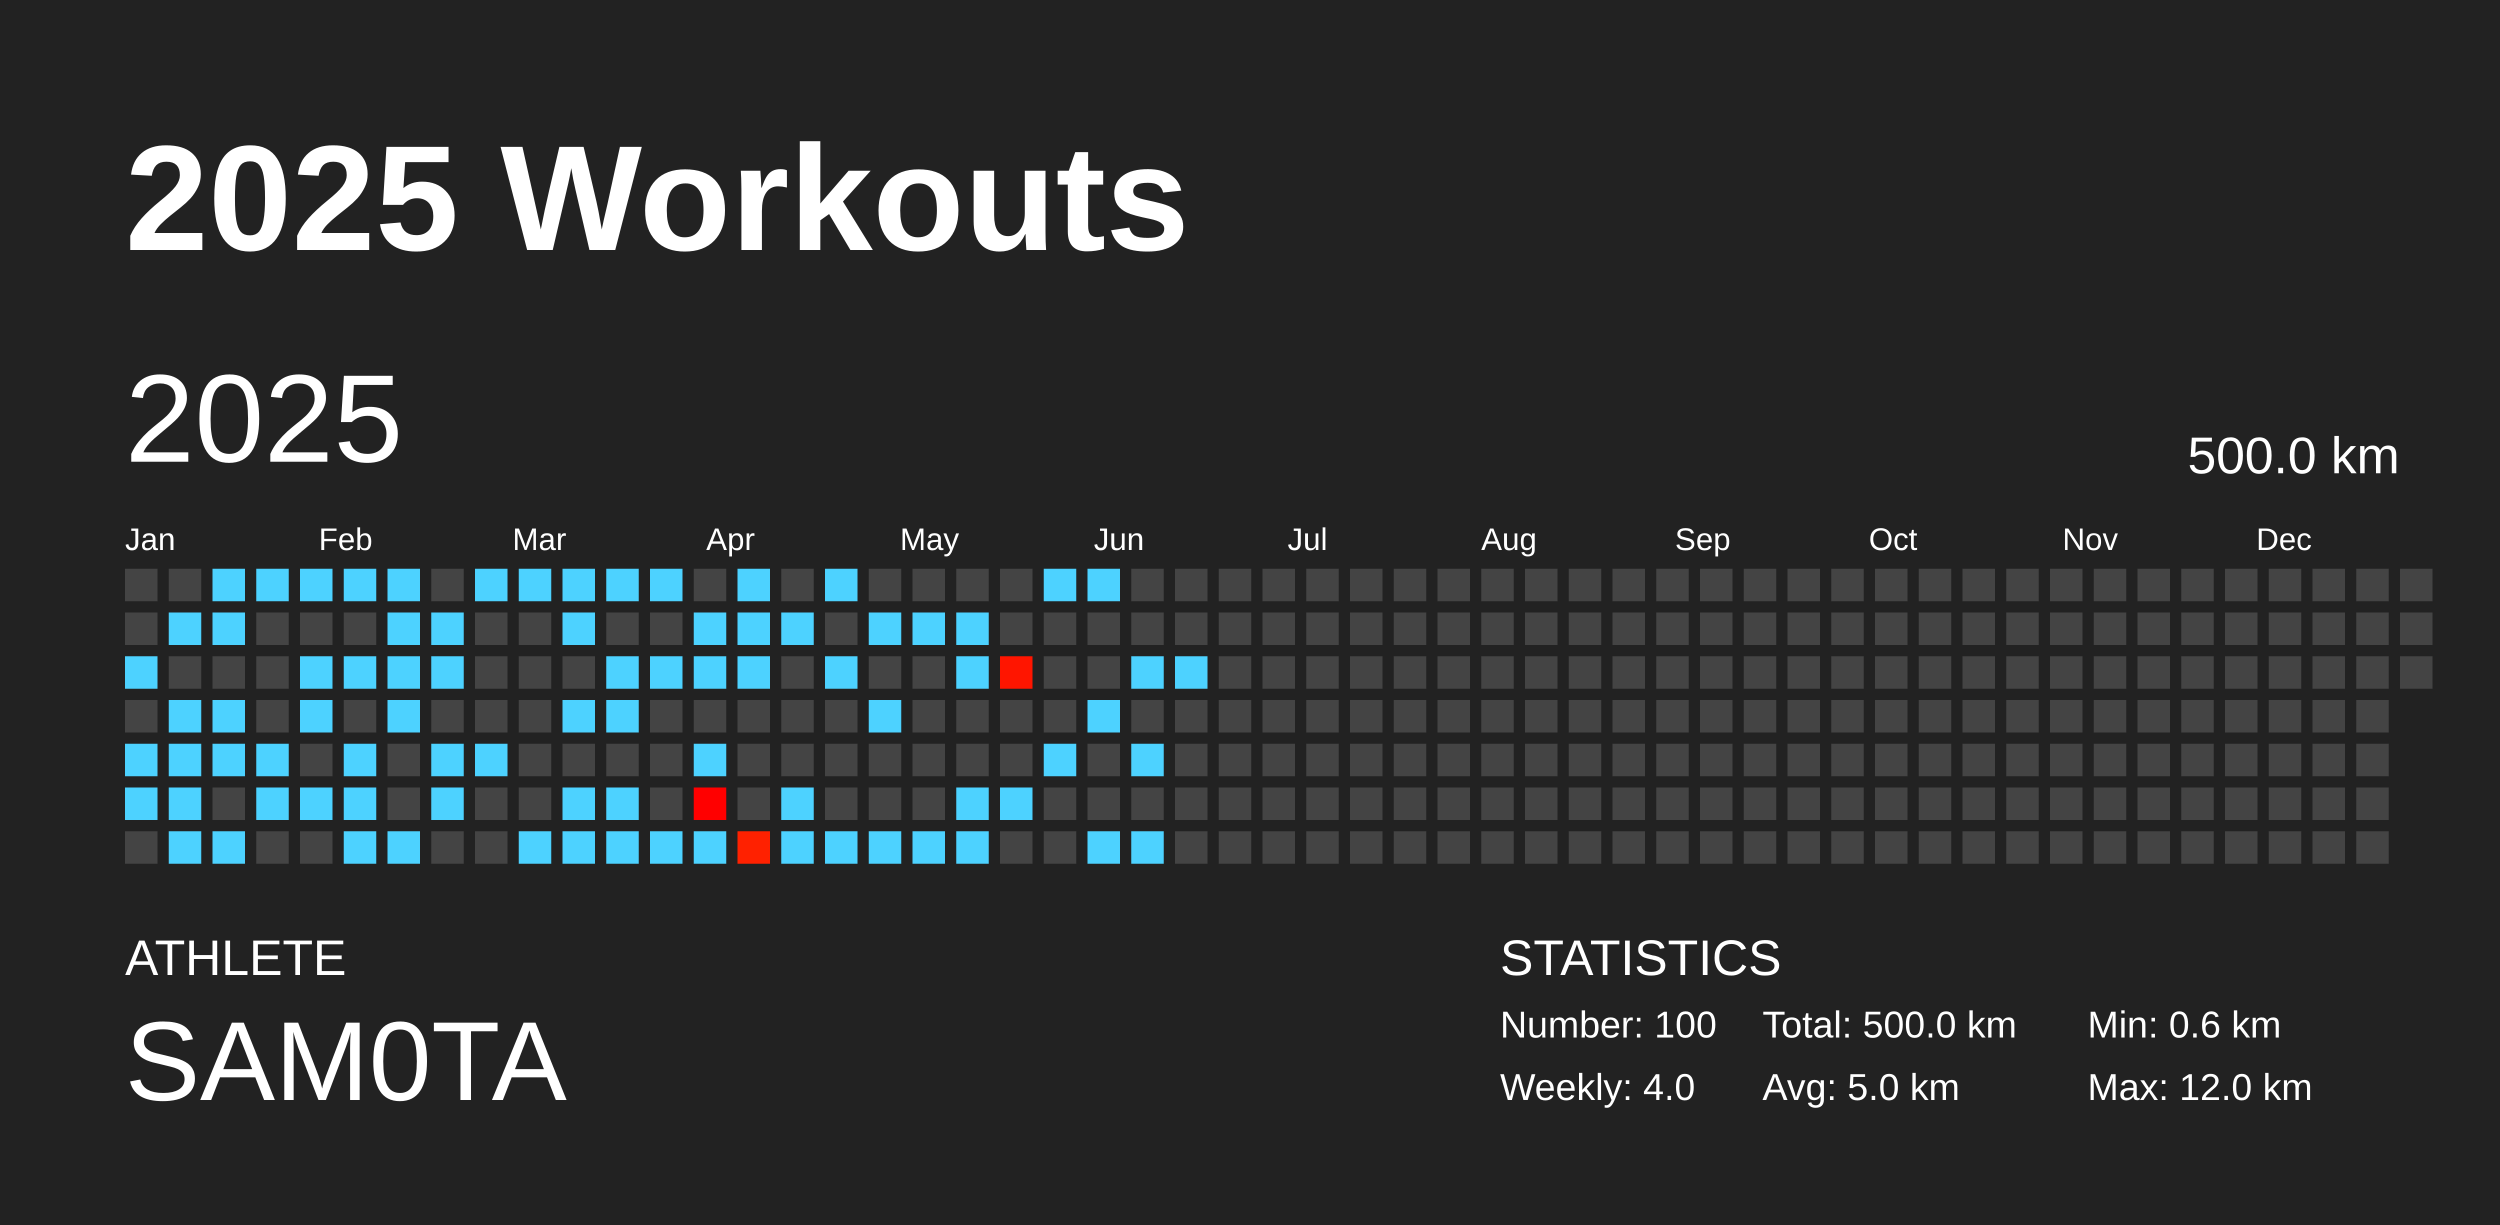
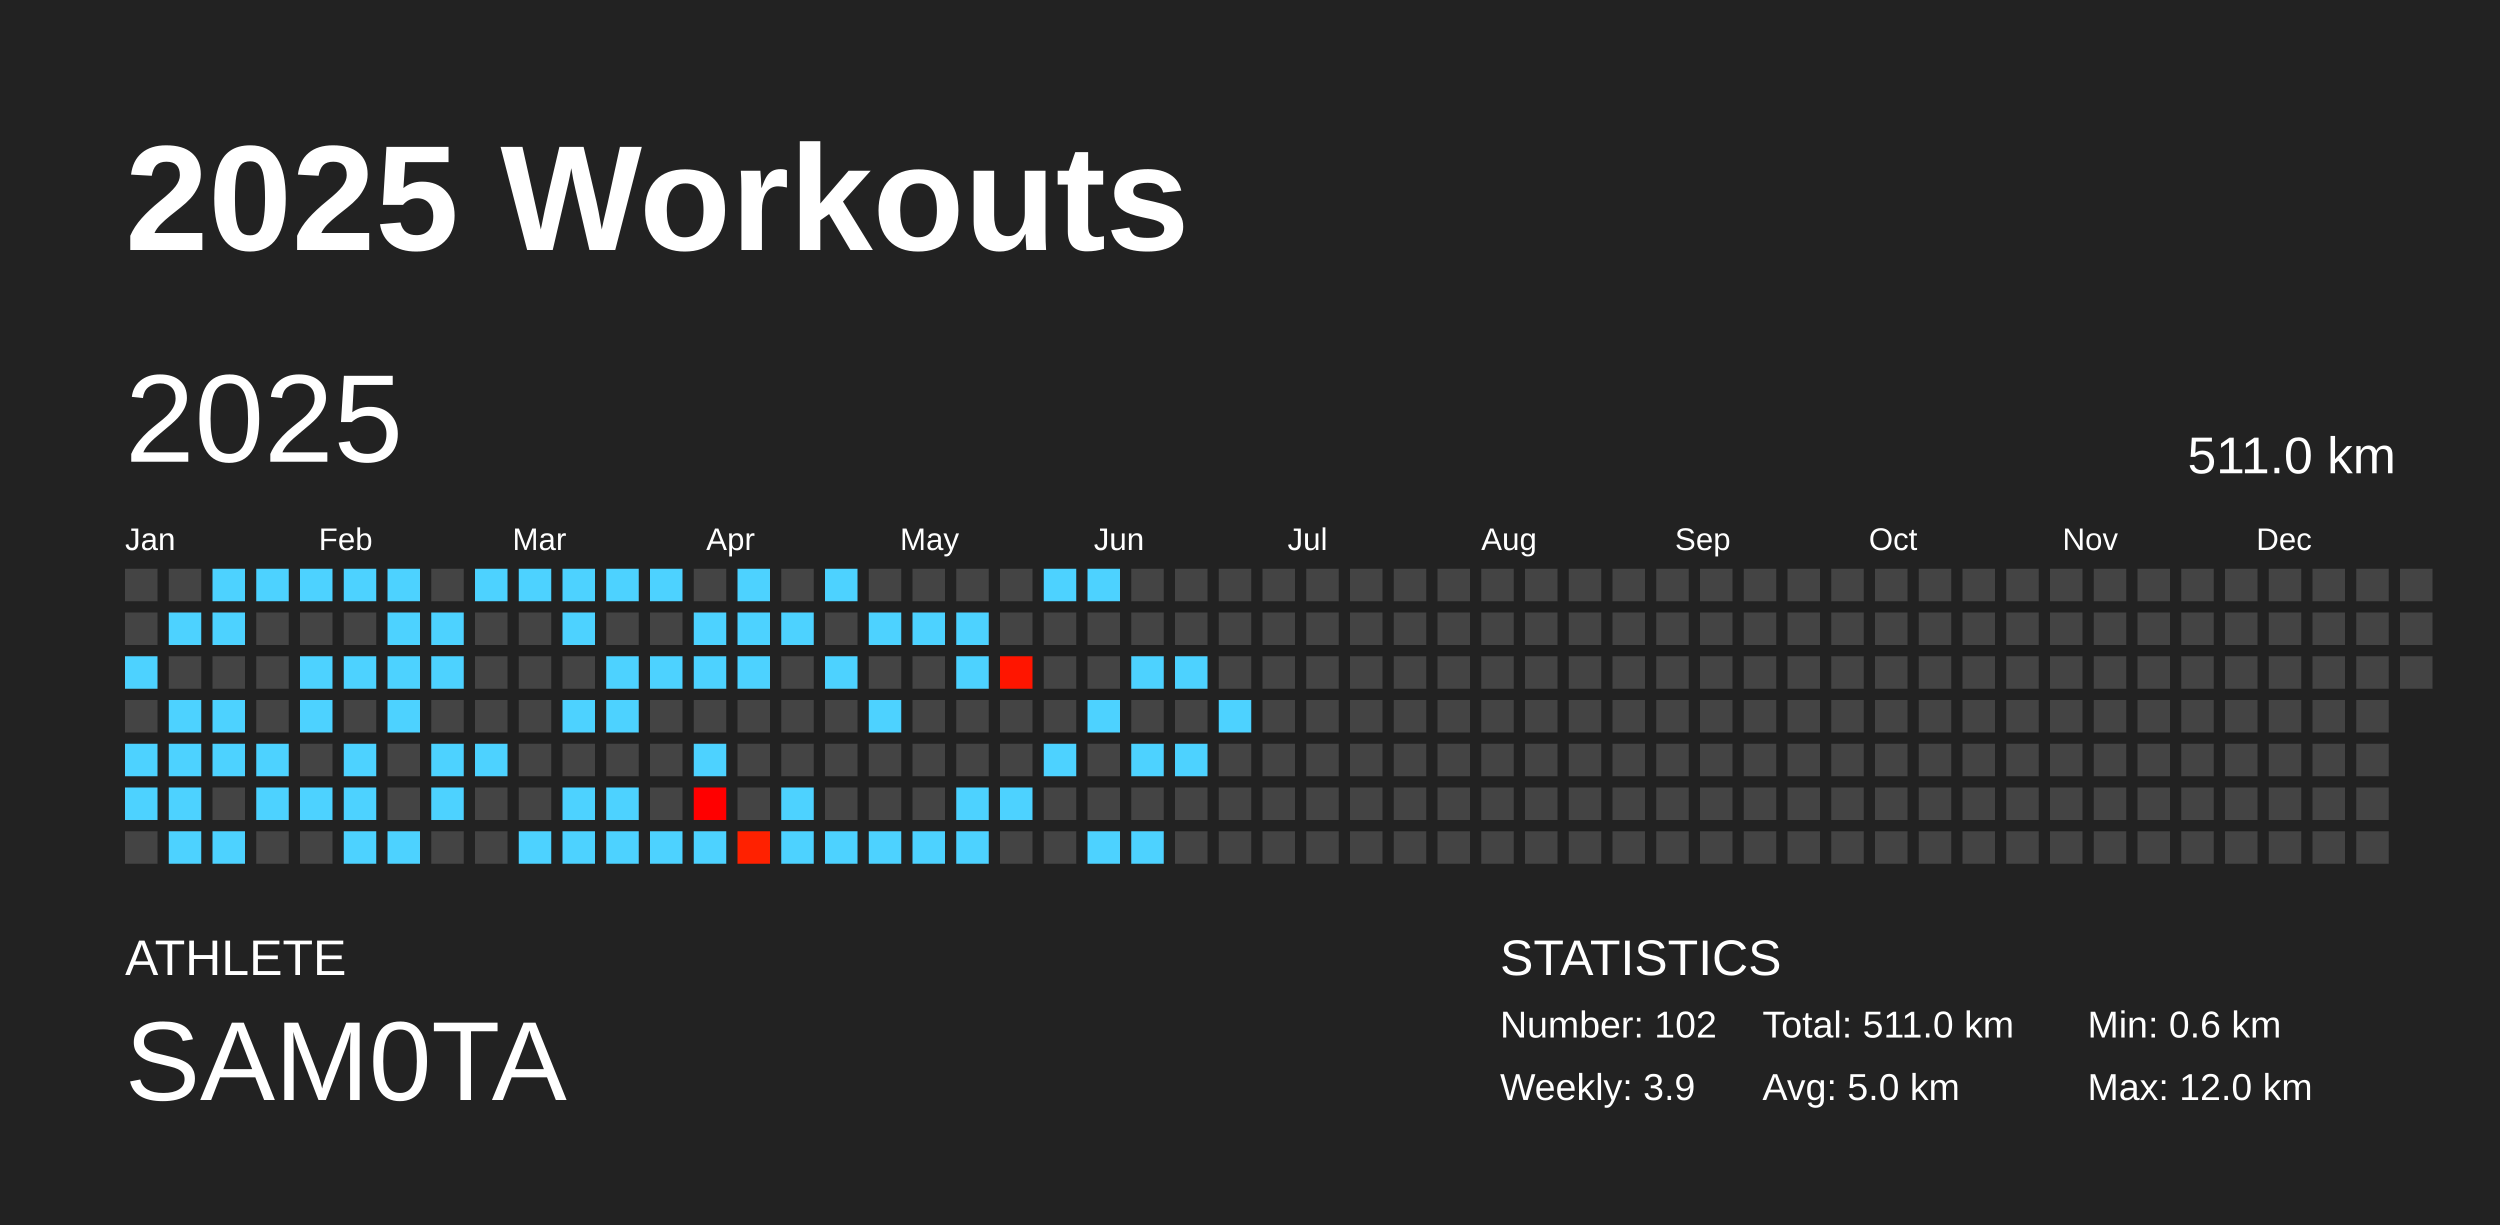
<svg xmlns="http://www.w3.org/2000/svg" baseProfile="full" height="98mm" version="1.1" viewBox="0,0,200,98" width="200mm">
  <defs />
  <rect fill="#222222" height="98" width="200" x="0" y="0" />
  <text fill="#FFFFFF" style="font-size:12px; font-family:Arial; font-weight:bold;" x="10" y="20">2025 Workouts</text>
  <text fill="#FFFFFF" style="font-size:4px; font-family:Arial" x="10" y="78">ATHLETE</text>
  <text fill="#FFFFFF" style="font-size:9px; font-family:Arial" x="10" y="88">SAM0TA</text>
  <text fill="#FFFFFF" style="font-size:4px; font-family:Arial" x="120" y="78">STATISTICS</text>
-   <text fill="#FFFFFF" style="font-size:3px; font-family:Arial" x="120" y="83">Number: 100</text>
-   <text fill="#FFFFFF" style="font-size:3px; font-family:Arial" x="120" y="88">Weekly: 4.0</text>
-   <text fill="#FFFFFF" style="font-size:3px; font-family:Arial" x="141" y="83">Total: 500.0 km</text>
+   <text fill="#FFFFFF" style="font-size:3px; font-family:Arial" x="120" y="83">Number: 102</text>
+   <text fill="#FFFFFF" style="font-size:3px; font-family:Arial" x="120" y="88">Weekly: 3.9</text>
+   <text fill="#FFFFFF" style="font-size:3px; font-family:Arial" x="141" y="83">Total: 511.0 km</text>
  <text fill="#FFFFFF" style="font-size:3px; font-family:Arial" x="141" y="88">Avg: 5.0 km</text>
  <text fill="#FFFFFF" style="font-size:3px; font-family:Arial" x="167" y="83">Min: 0.6 km</text>
  <text fill="#FFFFFF" style="font-size:3px; font-family:Arial" x="167" y="88">Max: 12.0 km</text>
  <text dominant-baseline="hanging" fill="#FFFFFF" style="font-size:10.0px; font-family:Arial;" x="10" y="30">2025</text>
-   <text dominant-baseline="hanging" fill="#FFFFFF" style="font-size:4.125px; font-family:Arial;" x="175" y="35">500.0 km</text>
+   <text dominant-baseline="hanging" fill="#FFFFFF" style="font-size:4.125px; font-family:Arial;" x="175" y="35">511.0 km</text>
  <text fill="#FFFFFF" style="font-size:2.5px; font-family:Arial" x="10.0" y="44">Jan</text>
  <text fill="#FFFFFF" style="font-size:2.5px; font-family:Arial" x="25.5" y="44">Feb</text>
  <text fill="#FFFFFF" style="font-size:2.5px; font-family:Arial" x="41.0" y="44">Mar</text>
  <text fill="#FFFFFF" style="font-size:2.5px; font-family:Arial" x="56.5" y="44">Apr</text>
  <text fill="#FFFFFF" style="font-size:2.5px; font-family:Arial" x="72.0" y="44">May</text>
  <text fill="#FFFFFF" style="font-size:2.5px; font-family:Arial" x="87.5" y="44">Jun</text>
  <text fill="#FFFFFF" style="font-size:2.5px; font-family:Arial" x="103.0" y="44">Jul</text>
  <text fill="#FFFFFF" style="font-size:2.5px; font-family:Arial" x="118.5" y="44">Aug</text>
  <text fill="#FFFFFF" style="font-size:2.5px; font-family:Arial" x="134.0" y="44">Sep</text>
  <text fill="#FFFFFF" style="font-size:2.5px; font-family:Arial" x="149.5" y="44">Oct</text>
  <text fill="#FFFFFF" style="font-size:2.5px; font-family:Arial" x="165.0" y="44">Nov</text>
  <text fill="#FFFFFF" style="font-size:2.5px; font-family:Arial" x="180.5" y="44">Dec</text>
  <rect fill="#444444" height="2.6" width="2.6" x="10.0" y="45.5" />
  <rect fill="#444444" height="2.6" width="2.6" x="10.0" y="49.0" />
  <rect fill="#4dd2ff" height="2.6" width="2.6" x="10.0" y="52.5" />
  <rect fill="#444444" height="2.6" width="2.6" x="10.0" y="56.0" />
  <rect fill="#4dd2ff" height="2.6" width="2.6" x="10.0" y="59.5" />
  <rect fill="#4dd2ff" height="2.6" width="2.6" x="10.0" y="63.0" />
  <rect fill="#444444" height="2.6" width="2.6" x="10.0" y="66.5" />
  <rect fill="#444444" height="2.6" width="2.6" x="13.5" y="45.5" />
  <rect fill="#4dd2ff" height="2.6" width="2.6" x="13.5" y="49.0" />
  <rect fill="#444444" height="2.6" width="2.6" x="13.5" y="52.5" />
  <rect fill="#4dd2ff" height="2.6" width="2.6" x="13.5" y="56.0" />
  <rect fill="#4dd2ff" height="2.6" width="2.6" x="13.5" y="59.5" />
  <rect fill="#4dd2ff" height="2.6" width="2.6" x="13.5" y="63.0" />
  <rect fill="#4dd2ff" height="2.6" width="2.6" x="13.5" y="66.5" />
  <rect fill="#4dd2ff" height="2.6" width="2.6" x="17.0" y="45.5" />
  <rect fill="#4dd2ff" height="2.6" width="2.6" x="17.0" y="49.0" />
  <rect fill="#444444" height="2.6" width="2.6" x="17.0" y="52.5" />
  <rect fill="#4dd2ff" height="2.6" width="2.6" x="17.0" y="56.0" />
  <rect fill="#4dd2ff" height="2.6" width="2.6" x="17.0" y="59.5" />
  <rect fill="#444444" height="2.6" width="2.6" x="17.0" y="63.0" />
  <rect fill="#4dd2ff" height="2.6" width="2.6" x="17.0" y="66.5" />
  <rect fill="#4dd2ff" height="2.6" width="2.6" x="20.5" y="45.5" />
  <rect fill="#444444" height="2.6" width="2.6" x="20.5" y="49.0" />
  <rect fill="#444444" height="2.6" width="2.6" x="20.5" y="52.5" />
  <rect fill="#444444" height="2.6" width="2.6" x="20.5" y="56.0" />
  <rect fill="#4dd2ff" height="2.6" width="2.6" x="20.5" y="59.5" />
  <rect fill="#4dd2ff" height="2.6" width="2.6" x="20.5" y="63.0" />
  <rect fill="#444444" height="2.6" width="2.6" x="20.5" y="66.5" />
  <rect fill="#4dd2ff" height="2.6" width="2.6" x="24.0" y="45.5" />
  <rect fill="#444444" height="2.6" width="2.6" x="24.0" y="49.0" />
  <rect fill="#4dd2ff" height="2.6" width="2.6" x="24.0" y="52.5" />
  <rect fill="#4dd2ff" height="2.6" width="2.6" x="24.0" y="56.0" />
  <rect fill="#444444" height="2.6" width="2.6" x="24.0" y="59.5" />
  <rect fill="#4dd2ff" height="2.6" width="2.6" x="24.0" y="63.0" />
  <rect fill="#444444" height="2.6" width="2.6" x="24.0" y="66.5" />
  <rect fill="#4dd2ff" height="2.6" width="2.6" x="27.5" y="45.5" />
  <rect fill="#444444" height="2.6" width="2.6" x="27.5" y="49.0" />
  <rect fill="#4dd2ff" height="2.6" width="2.6" x="27.5" y="52.5" />
  <rect fill="#444444" height="2.6" width="2.6" x="27.5" y="56.0" />
  <rect fill="#4dd2ff" height="2.6" width="2.6" x="27.5" y="59.5" />
  <rect fill="#4dd2ff" height="2.6" width="2.6" x="27.5" y="63.0" />
  <rect fill="#4dd2ff" height="2.6" width="2.6" x="27.5" y="66.5" />
  <rect fill="#4dd2ff" height="2.6" width="2.6" x="31.0" y="45.5" />
  <rect fill="#4dd2ff" height="2.6" width="2.6" x="31.0" y="49.0" />
  <rect fill="#4dd2ff" height="2.6" width="2.6" x="31.0" y="52.5" />
  <rect fill="#4dd2ff" height="2.6" width="2.6" x="31.0" y="56.0" />
  <rect fill="#444444" height="2.6" width="2.6" x="31.0" y="59.5" />
  <rect fill="#444444" height="2.6" width="2.6" x="31.0" y="63.0" />
  <rect fill="#4dd2ff" height="2.6" width="2.6" x="31.0" y="66.5" />
  <rect fill="#444444" height="2.6" width="2.6" x="34.5" y="45.5" />
  <rect fill="#4dd2ff" height="2.6" width="2.6" x="34.5" y="49.0" />
  <rect fill="#4dd2ff" height="2.6" width="2.6" x="34.5" y="52.5" />
  <rect fill="#444444" height="2.6" width="2.6" x="34.5" y="56.0" />
  <rect fill="#4dd2ff" height="2.6" width="2.6" x="34.5" y="59.5" />
  <rect fill="#4dd2ff" height="2.6" width="2.6" x="34.5" y="63.0" />
  <rect fill="#444444" height="2.6" width="2.6" x="34.5" y="66.5" />
  <rect fill="#4dd2ff" height="2.6" width="2.6" x="38.0" y="45.5" />
  <rect fill="#444444" height="2.6" width="2.6" x="38.0" y="49.0" />
  <rect fill="#444444" height="2.6" width="2.6" x="38.0" y="52.5" />
  <rect fill="#444444" height="2.6" width="2.6" x="38.0" y="56.0" />
  <rect fill="#4dd2ff" height="2.6" width="2.6" x="38.0" y="59.5" />
  <rect fill="#444444" height="2.6" width="2.6" x="38.0" y="63.0" />
  <rect fill="#444444" height="2.6" width="2.6" x="38.0" y="66.5" />
  <rect fill="#4dd2ff" height="2.6" width="2.6" x="41.5" y="45.5" />
  <rect fill="#444444" height="2.6" width="2.6" x="41.5" y="49.0" />
  <rect fill="#444444" height="2.6" width="2.6" x="41.5" y="52.5" />
  <rect fill="#444444" height="2.6" width="2.6" x="41.5" y="56.0" />
  <rect fill="#444444" height="2.6" width="2.6" x="41.5" y="59.5" />
  <rect fill="#444444" height="2.6" width="2.6" x="41.5" y="63.0" />
  <rect fill="#4dd2ff" height="2.6" width="2.6" x="41.5" y="66.5" />
  <rect fill="#4dd2ff" height="2.6" width="2.6" x="45.0" y="45.5" />
  <rect fill="#4dd2ff" height="2.6" width="2.6" x="45.0" y="49.0" />
  <rect fill="#444444" height="2.6" width="2.6" x="45.0" y="52.5" />
  <rect fill="#4dd2ff" height="2.6" width="2.6" x="45.0" y="56.0" />
  <rect fill="#444444" height="2.6" width="2.6" x="45.0" y="59.5" />
  <rect fill="#4dd2ff" height="2.6" width="2.6" x="45.0" y="63.0" />
  <rect fill="#4dd2ff" height="2.6" width="2.6" x="45.0" y="66.5" />
  <rect fill="#4dd2ff" height="2.6" width="2.6" x="48.5" y="45.5" />
  <rect fill="#444444" height="2.6" width="2.6" x="48.5" y="49.0" />
  <rect fill="#4dd2ff" height="2.6" width="2.6" x="48.5" y="52.5" />
  <rect fill="#4dd2ff" height="2.6" width="2.6" x="48.5" y="56.0" />
  <rect fill="#444444" height="2.6" width="2.6" x="48.5" y="59.5" />
  <rect fill="#4dd2ff" height="2.6" width="2.6" x="48.5" y="63.0" />
  <rect fill="#4dd2ff" height="2.6" width="2.6" x="48.5" y="66.5" />
  <rect fill="#4dd2ff" height="2.6" width="2.6" x="52.0" y="45.5" />
  <rect fill="#444444" height="2.6" width="2.6" x="52.0" y="49.0" />
  <rect fill="#4dd2ff" height="2.6" width="2.6" x="52.0" y="52.5" />
  <rect fill="#444444" height="2.6" width="2.6" x="52.0" y="56.0" />
  <rect fill="#444444" height="2.6" width="2.6" x="52.0" y="59.5" />
  <rect fill="#444444" height="2.6" width="2.6" x="52.0" y="63.0" />
  <rect fill="#4dd2ff" height="2.6" width="2.6" x="52.0" y="66.5" />
  <rect fill="#444444" height="2.6" width="2.6" x="55.5" y="45.5" />
  <rect fill="#4dd2ff" height="2.6" width="2.6" x="55.5" y="49.0" />
  <rect fill="#4dd2ff" height="2.6" width="2.6" x="55.5" y="52.5" />
  <rect fill="#444444" height="2.6" width="2.6" x="55.5" y="56.0" />
  <rect fill="#4dd2ff" height="2.6" width="2.6" x="55.5" y="59.5" />
  <rect fill="#ff0000" height="2.6" width="2.6" x="55.5" y="63.0" />
  <rect fill="#4dd2ff" height="2.6" width="2.6" x="55.5" y="66.5" />
  <rect fill="#4dd2ff" height="2.6" width="2.6" x="59.0" y="45.5" />
  <rect fill="#4dd2ff" height="2.6" width="2.6" x="59.0" y="49.0" />
  <rect fill="#4dd2ff" height="2.6" width="2.6" x="59.0" y="52.5" />
  <rect fill="#444444" height="2.6" width="2.6" x="59.0" y="56.0" />
  <rect fill="#444444" height="2.6" width="2.6" x="59.0" y="59.5" />
  <rect fill="#444444" height="2.6" width="2.6" x="59.0" y="63.0" />
  <rect fill="#ff2100" height="2.6" width="2.6" x="59.0" y="66.5" />
  <rect fill="#444444" height="2.6" width="2.6" x="62.5" y="45.5" />
  <rect fill="#4dd2ff" height="2.6" width="2.6" x="62.5" y="49.0" />
  <rect fill="#444444" height="2.6" width="2.6" x="62.5" y="52.5" />
  <rect fill="#444444" height="2.6" width="2.6" x="62.5" y="56.0" />
  <rect fill="#444444" height="2.6" width="2.6" x="62.5" y="59.5" />
  <rect fill="#4dd2ff" height="2.6" width="2.6" x="62.5" y="63.0" />
  <rect fill="#4dd2ff" height="2.6" width="2.6" x="62.5" y="66.5" />
  <rect fill="#4dd2ff" height="2.6" width="2.6" x="66.0" y="45.5" />
  <rect fill="#444444" height="2.6" width="2.6" x="66.0" y="49.0" />
  <rect fill="#4dd2ff" height="2.6" width="2.6" x="66.0" y="52.5" />
  <rect fill="#444444" height="2.6" width="2.6" x="66.0" y="56.0" />
  <rect fill="#444444" height="2.6" width="2.6" x="66.0" y="59.5" />
  <rect fill="#444444" height="2.6" width="2.6" x="66.0" y="63.0" />
  <rect fill="#4dd2ff" height="2.6" width="2.6" x="66.0" y="66.5" />
  <rect fill="#444444" height="2.6" width="2.6" x="69.5" y="45.5" />
  <rect fill="#4dd2ff" height="2.6" width="2.6" x="69.5" y="49.0" />
  <rect fill="#444444" height="2.6" width="2.6" x="69.5" y="52.5" />
  <rect fill="#4dd2ff" height="2.6" width="2.6" x="69.5" y="56.0" />
  <rect fill="#444444" height="2.6" width="2.6" x="69.5" y="59.5" />
  <rect fill="#444444" height="2.6" width="2.6" x="69.5" y="63.0" />
  <rect fill="#4dd2ff" height="2.6" width="2.6" x="69.5" y="66.5" />
  <rect fill="#444444" height="2.6" width="2.6" x="73.0" y="45.5" />
  <rect fill="#4dd2ff" height="2.6" width="2.6" x="73.0" y="49.0" />
  <rect fill="#444444" height="2.6" width="2.6" x="73.0" y="52.5" />
  <rect fill="#444444" height="2.6" width="2.6" x="73.0" y="56.0" />
  <rect fill="#444444" height="2.6" width="2.6" x="73.0" y="59.5" />
  <rect fill="#444444" height="2.6" width="2.6" x="73.0" y="63.0" />
  <rect fill="#4dd2ff" height="2.6" width="2.6" x="73.0" y="66.5" />
  <rect fill="#444444" height="2.6" width="2.6" x="76.5" y="45.5" />
  <rect fill="#4dd2ff" height="2.6" width="2.6" x="76.5" y="49.0" />
  <rect fill="#4dd2ff" height="2.6" width="2.6" x="76.5" y="52.5" />
  <rect fill="#444444" height="2.6" width="2.6" x="76.5" y="56.0" />
  <rect fill="#444444" height="2.6" width="2.6" x="76.5" y="59.5" />
  <rect fill="#4dd2ff" height="2.6" width="2.6" x="76.5" y="63.0" />
  <rect fill="#4dd2ff" height="2.6" width="2.6" x="76.5" y="66.5" />
  <rect fill="#444444" height="2.6" width="2.6" x="80.0" y="45.5" />
  <rect fill="#444444" height="2.6" width="2.6" x="80.0" y="49.0" />
  <rect fill="#ff1500" height="2.6" width="2.6" x="80.0" y="52.5" />
  <rect fill="#444444" height="2.6" width="2.6" x="80.0" y="56.0" />
  <rect fill="#444444" height="2.6" width="2.6" x="80.0" y="59.5" />
  <rect fill="#4dd2ff" height="2.6" width="2.6" x="80.0" y="63.0" />
  <rect fill="#444444" height="2.6" width="2.6" x="80.0" y="66.5" />
  <rect fill="#4dd2ff" height="2.6" width="2.6" x="83.5" y="45.5" />
  <rect fill="#444444" height="2.6" width="2.6" x="83.5" y="49.0" />
  <rect fill="#444444" height="2.6" width="2.6" x="83.5" y="52.5" />
  <rect fill="#444444" height="2.6" width="2.6" x="83.5" y="56.0" />
  <rect fill="#4dd2ff" height="2.6" width="2.6" x="83.5" y="59.5" />
  <rect fill="#444444" height="2.6" width="2.6" x="83.5" y="63.0" />
  <rect fill="#444444" height="2.6" width="2.6" x="83.5" y="66.5" />
  <rect fill="#4dd2ff" height="2.6" width="2.6" x="87.0" y="45.5" />
  <rect fill="#444444" height="2.6" width="2.6" x="87.0" y="49.0" />
  <rect fill="#444444" height="2.6" width="2.6" x="87.0" y="52.5" />
  <rect fill="#4dd2ff" height="2.6" width="2.6" x="87.0" y="56.0" />
  <rect fill="#444444" height="2.6" width="2.6" x="87.0" y="59.5" />
  <rect fill="#444444" height="2.6" width="2.6" x="87.0" y="63.0" />
  <rect fill="#4dd2ff" height="2.6" width="2.6" x="87.0" y="66.5" />
  <rect fill="#444444" height="2.6" width="2.6" x="90.5" y="45.5" />
  <rect fill="#444444" height="2.6" width="2.6" x="90.5" y="49.0" />
  <rect fill="#4dd2ff" height="2.6" width="2.6" x="90.5" y="52.5" />
  <rect fill="#444444" height="2.6" width="2.6" x="90.5" y="56.0" />
  <rect fill="#4dd2ff" height="2.6" width="2.6" x="90.5" y="59.5" />
  <rect fill="#444444" height="2.6" width="2.6" x="90.5" y="63.0" />
  <rect fill="#4dd2ff" height="2.6" width="2.6" x="90.5" y="66.5" />
  <rect fill="#444444" height="2.6" width="2.6" x="94.0" y="45.5" />
  <rect fill="#444444" height="2.6" width="2.6" x="94.0" y="49.0" />
  <rect fill="#4dd2ff" height="2.6" width="2.6" x="94.0" y="52.5" />
  <rect fill="#444444" height="2.6" width="2.6" x="94.0" y="56.0" />
-   <rect fill="#444444" height="2.6" width="2.6" x="94.0" y="59.5" />
+   <rect fill="#4dd2ff" height="2.6" width="2.6" x="94.0" y="59.5" />
  <rect fill="#444444" height="2.6" width="2.6" x="94.0" y="63.0" />
  <rect fill="#444444" height="2.6" width="2.6" x="94.0" y="66.5" />
  <rect fill="#444444" height="2.6" width="2.6" x="97.5" y="45.5" />
  <rect fill="#444444" height="2.6" width="2.6" x="97.5" y="49.0" />
  <rect fill="#444444" height="2.6" width="2.6" x="97.5" y="52.5" />
-   <rect fill="#444444" height="2.6" width="2.6" x="97.5" y="56.0" />
+   <rect fill="#4dd2ff" height="2.6" width="2.6" x="97.5" y="56.0" />
  <rect fill="#444444" height="2.6" width="2.6" x="97.5" y="59.5" />
  <rect fill="#444444" height="2.6" width="2.6" x="97.5" y="63.0" />
  <rect fill="#444444" height="2.6" width="2.6" x="97.5" y="66.5" />
  <rect fill="#444444" height="2.6" width="2.6" x="101.0" y="45.5" />
  <rect fill="#444444" height="2.6" width="2.6" x="101.0" y="49.0" />
  <rect fill="#444444" height="2.6" width="2.6" x="101.0" y="52.5" />
  <rect fill="#444444" height="2.6" width="2.6" x="101.0" y="56.0" />
  <rect fill="#444444" height="2.6" width="2.6" x="101.0" y="59.5" />
  <rect fill="#444444" height="2.6" width="2.6" x="101.0" y="63.0" />
  <rect fill="#444444" height="2.6" width="2.6" x="101.0" y="66.5" />
  <rect fill="#444444" height="2.6" width="2.6" x="104.5" y="45.5" />
  <rect fill="#444444" height="2.6" width="2.6" x="104.5" y="49.0" />
  <rect fill="#444444" height="2.6" width="2.6" x="104.5" y="52.5" />
  <rect fill="#444444" height="2.6" width="2.6" x="104.5" y="56.0" />
  <rect fill="#444444" height="2.6" width="2.6" x="104.5" y="59.5" />
  <rect fill="#444444" height="2.6" width="2.6" x="104.5" y="63.0" />
  <rect fill="#444444" height="2.6" width="2.6" x="104.5" y="66.5" />
  <rect fill="#444444" height="2.6" width="2.6" x="108.0" y="45.5" />
  <rect fill="#444444" height="2.6" width="2.6" x="108.0" y="49.0" />
  <rect fill="#444444" height="2.6" width="2.6" x="108.0" y="52.5" />
  <rect fill="#444444" height="2.6" width="2.6" x="108.0" y="56.0" />
  <rect fill="#444444" height="2.6" width="2.6" x="108.0" y="59.5" />
  <rect fill="#444444" height="2.6" width="2.6" x="108.0" y="63.0" />
  <rect fill="#444444" height="2.6" width="2.6" x="108.0" y="66.5" />
  <rect fill="#444444" height="2.6" width="2.6" x="111.5" y="45.5" />
  <rect fill="#444444" height="2.6" width="2.6" x="111.5" y="49.0" />
  <rect fill="#444444" height="2.6" width="2.6" x="111.5" y="52.5" />
  <rect fill="#444444" height="2.6" width="2.6" x="111.5" y="56.0" />
  <rect fill="#444444" height="2.6" width="2.6" x="111.5" y="59.5" />
  <rect fill="#444444" height="2.6" width="2.6" x="111.5" y="63.0" />
  <rect fill="#444444" height="2.6" width="2.6" x="111.5" y="66.5" />
  <rect fill="#444444" height="2.6" width="2.6" x="115.0" y="45.5" />
  <rect fill="#444444" height="2.6" width="2.6" x="115.0" y="49.0" />
  <rect fill="#444444" height="2.6" width="2.6" x="115.0" y="52.5" />
  <rect fill="#444444" height="2.6" width="2.6" x="115.0" y="56.0" />
  <rect fill="#444444" height="2.6" width="2.6" x="115.0" y="59.5" />
  <rect fill="#444444" height="2.6" width="2.6" x="115.0" y="63.0" />
  <rect fill="#444444" height="2.6" width="2.6" x="115.0" y="66.5" />
  <rect fill="#444444" height="2.6" width="2.6" x="118.5" y="45.5" />
  <rect fill="#444444" height="2.6" width="2.6" x="118.5" y="49.0" />
  <rect fill="#444444" height="2.6" width="2.6" x="118.5" y="52.5" />
  <rect fill="#444444" height="2.6" width="2.6" x="118.5" y="56.0" />
  <rect fill="#444444" height="2.6" width="2.6" x="118.5" y="59.5" />
  <rect fill="#444444" height="2.6" width="2.6" x="118.5" y="63.0" />
  <rect fill="#444444" height="2.6" width="2.6" x="118.5" y="66.5" />
  <rect fill="#444444" height="2.6" width="2.6" x="122.0" y="45.5" />
  <rect fill="#444444" height="2.6" width="2.6" x="122.0" y="49.0" />
  <rect fill="#444444" height="2.6" width="2.6" x="122.0" y="52.5" />
  <rect fill="#444444" height="2.6" width="2.6" x="122.0" y="56.0" />
  <rect fill="#444444" height="2.6" width="2.6" x="122.0" y="59.5" />
  <rect fill="#444444" height="2.6" width="2.6" x="122.0" y="63.0" />
  <rect fill="#444444" height="2.6" width="2.6" x="122.0" y="66.5" />
  <rect fill="#444444" height="2.6" width="2.6" x="125.5" y="45.5" />
  <rect fill="#444444" height="2.6" width="2.6" x="125.5" y="49.0" />
  <rect fill="#444444" height="2.6" width="2.6" x="125.5" y="52.5" />
  <rect fill="#444444" height="2.6" width="2.6" x="125.5" y="56.0" />
  <rect fill="#444444" height="2.6" width="2.6" x="125.5" y="59.5" />
  <rect fill="#444444" height="2.6" width="2.6" x="125.5" y="63.0" />
  <rect fill="#444444" height="2.6" width="2.6" x="125.5" y="66.5" />
  <rect fill="#444444" height="2.6" width="2.6" x="129.0" y="45.5" />
  <rect fill="#444444" height="2.6" width="2.6" x="129.0" y="49.0" />
  <rect fill="#444444" height="2.6" width="2.6" x="129.0" y="52.5" />
  <rect fill="#444444" height="2.6" width="2.6" x="129.0" y="56.0" />
  <rect fill="#444444" height="2.6" width="2.6" x="129.0" y="59.5" />
  <rect fill="#444444" height="2.6" width="2.6" x="129.0" y="63.0" />
  <rect fill="#444444" height="2.6" width="2.6" x="129.0" y="66.5" />
  <rect fill="#444444" height="2.6" width="2.6" x="132.5" y="45.5" />
  <rect fill="#444444" height="2.6" width="2.6" x="132.5" y="49.0" />
  <rect fill="#444444" height="2.6" width="2.6" x="132.5" y="52.5" />
  <rect fill="#444444" height="2.6" width="2.6" x="132.5" y="56.0" />
  <rect fill="#444444" height="2.6" width="2.6" x="132.5" y="59.5" />
  <rect fill="#444444" height="2.6" width="2.6" x="132.5" y="63.0" />
  <rect fill="#444444" height="2.6" width="2.6" x="132.5" y="66.5" />
  <rect fill="#444444" height="2.6" width="2.6" x="136.0" y="45.5" />
  <rect fill="#444444" height="2.6" width="2.6" x="136.0" y="49.0" />
  <rect fill="#444444" height="2.6" width="2.6" x="136.0" y="52.5" />
  <rect fill="#444444" height="2.6" width="2.6" x="136.0" y="56.0" />
  <rect fill="#444444" height="2.6" width="2.6" x="136.0" y="59.5" />
  <rect fill="#444444" height="2.6" width="2.6" x="136.0" y="63.0" />
  <rect fill="#444444" height="2.6" width="2.6" x="136.0" y="66.5" />
  <rect fill="#444444" height="2.6" width="2.6" x="139.5" y="45.5" />
  <rect fill="#444444" height="2.6" width="2.6" x="139.5" y="49.0" />
  <rect fill="#444444" height="2.6" width="2.6" x="139.5" y="52.5" />
  <rect fill="#444444" height="2.6" width="2.6" x="139.5" y="56.0" />
  <rect fill="#444444" height="2.6" width="2.6" x="139.5" y="59.5" />
  <rect fill="#444444" height="2.6" width="2.6" x="139.5" y="63.0" />
  <rect fill="#444444" height="2.6" width="2.6" x="139.5" y="66.5" />
  <rect fill="#444444" height="2.6" width="2.6" x="143.0" y="45.5" />
  <rect fill="#444444" height="2.6" width="2.6" x="143.0" y="49.0" />
  <rect fill="#444444" height="2.6" width="2.6" x="143.0" y="52.5" />
  <rect fill="#444444" height="2.6" width="2.6" x="143.0" y="56.0" />
  <rect fill="#444444" height="2.6" width="2.6" x="143.0" y="59.5" />
  <rect fill="#444444" height="2.6" width="2.6" x="143.0" y="63.0" />
  <rect fill="#444444" height="2.6" width="2.6" x="143.0" y="66.5" />
  <rect fill="#444444" height="2.6" width="2.6" x="146.5" y="45.5" />
  <rect fill="#444444" height="2.6" width="2.6" x="146.5" y="49.0" />
  <rect fill="#444444" height="2.6" width="2.6" x="146.5" y="52.5" />
  <rect fill="#444444" height="2.6" width="2.6" x="146.5" y="56.0" />
  <rect fill="#444444" height="2.6" width="2.6" x="146.5" y="59.5" />
  <rect fill="#444444" height="2.6" width="2.6" x="146.5" y="63.0" />
  <rect fill="#444444" height="2.6" width="2.6" x="146.5" y="66.5" />
  <rect fill="#444444" height="2.6" width="2.6" x="150.0" y="45.5" />
  <rect fill="#444444" height="2.6" width="2.6" x="150.0" y="49.0" />
  <rect fill="#444444" height="2.6" width="2.6" x="150.0" y="52.5" />
  <rect fill="#444444" height="2.6" width="2.6" x="150.0" y="56.0" />
  <rect fill="#444444" height="2.6" width="2.6" x="150.0" y="59.5" />
  <rect fill="#444444" height="2.6" width="2.6" x="150.0" y="63.0" />
  <rect fill="#444444" height="2.6" width="2.6" x="150.0" y="66.5" />
  <rect fill="#444444" height="2.6" width="2.6" x="153.5" y="45.5" />
  <rect fill="#444444" height="2.6" width="2.6" x="153.5" y="49.0" />
  <rect fill="#444444" height="2.6" width="2.6" x="153.5" y="52.5" />
  <rect fill="#444444" height="2.6" width="2.6" x="153.5" y="56.0" />
  <rect fill="#444444" height="2.6" width="2.6" x="153.5" y="59.5" />
  <rect fill="#444444" height="2.6" width="2.6" x="153.5" y="63.0" />
  <rect fill="#444444" height="2.6" width="2.6" x="153.5" y="66.5" />
  <rect fill="#444444" height="2.6" width="2.6" x="157.0" y="45.5" />
  <rect fill="#444444" height="2.6" width="2.6" x="157.0" y="49.0" />
  <rect fill="#444444" height="2.6" width="2.6" x="157.0" y="52.5" />
  <rect fill="#444444" height="2.6" width="2.6" x="157.0" y="56.0" />
  <rect fill="#444444" height="2.6" width="2.6" x="157.0" y="59.5" />
  <rect fill="#444444" height="2.6" width="2.6" x="157.0" y="63.0" />
  <rect fill="#444444" height="2.6" width="2.6" x="157.0" y="66.5" />
  <rect fill="#444444" height="2.6" width="2.6" x="160.5" y="45.5" />
  <rect fill="#444444" height="2.6" width="2.6" x="160.5" y="49.0" />
  <rect fill="#444444" height="2.6" width="2.6" x="160.5" y="52.5" />
  <rect fill="#444444" height="2.6" width="2.6" x="160.5" y="56.0" />
  <rect fill="#444444" height="2.6" width="2.6" x="160.5" y="59.5" />
  <rect fill="#444444" height="2.6" width="2.6" x="160.5" y="63.0" />
  <rect fill="#444444" height="2.6" width="2.6" x="160.5" y="66.5" />
  <rect fill="#444444" height="2.6" width="2.6" x="164.0" y="45.5" />
  <rect fill="#444444" height="2.6" width="2.6" x="164.0" y="49.0" />
  <rect fill="#444444" height="2.6" width="2.6" x="164.0" y="52.5" />
  <rect fill="#444444" height="2.6" width="2.6" x="164.0" y="56.0" />
  <rect fill="#444444" height="2.6" width="2.6" x="164.0" y="59.5" />
  <rect fill="#444444" height="2.6" width="2.6" x="164.0" y="63.0" />
  <rect fill="#444444" height="2.6" width="2.6" x="164.0" y="66.5" />
  <rect fill="#444444" height="2.6" width="2.6" x="167.5" y="45.5" />
  <rect fill="#444444" height="2.6" width="2.6" x="167.5" y="49.0" />
  <rect fill="#444444" height="2.6" width="2.6" x="167.5" y="52.5" />
  <rect fill="#444444" height="2.6" width="2.6" x="167.5" y="56.0" />
  <rect fill="#444444" height="2.6" width="2.6" x="167.5" y="59.5" />
  <rect fill="#444444" height="2.6" width="2.6" x="167.5" y="63.0" />
  <rect fill="#444444" height="2.6" width="2.6" x="167.5" y="66.5" />
  <rect fill="#444444" height="2.6" width="2.6" x="171.0" y="45.5" />
  <rect fill="#444444" height="2.6" width="2.6" x="171.0" y="49.0" />
  <rect fill="#444444" height="2.6" width="2.6" x="171.0" y="52.5" />
  <rect fill="#444444" height="2.6" width="2.6" x="171.0" y="56.0" />
  <rect fill="#444444" height="2.6" width="2.6" x="171.0" y="59.5" />
  <rect fill="#444444" height="2.6" width="2.6" x="171.0" y="63.0" />
  <rect fill="#444444" height="2.6" width="2.6" x="171.0" y="66.5" />
  <rect fill="#444444" height="2.6" width="2.6" x="174.5" y="45.5" />
  <rect fill="#444444" height="2.6" width="2.6" x="174.5" y="49.0" />
  <rect fill="#444444" height="2.6" width="2.6" x="174.5" y="52.5" />
  <rect fill="#444444" height="2.6" width="2.6" x="174.5" y="56.0" />
  <rect fill="#444444" height="2.6" width="2.6" x="174.5" y="59.5" />
  <rect fill="#444444" height="2.6" width="2.6" x="174.5" y="63.0" />
  <rect fill="#444444" height="2.6" width="2.6" x="174.5" y="66.5" />
  <rect fill="#444444" height="2.6" width="2.6" x="178.0" y="45.5" />
  <rect fill="#444444" height="2.6" width="2.6" x="178.0" y="49.0" />
  <rect fill="#444444" height="2.6" width="2.6" x="178.0" y="52.5" />
  <rect fill="#444444" height="2.6" width="2.6" x="178.0" y="56.0" />
  <rect fill="#444444" height="2.6" width="2.6" x="178.0" y="59.5" />
  <rect fill="#444444" height="2.6" width="2.6" x="178.0" y="63.0" />
  <rect fill="#444444" height="2.6" width="2.6" x="178.0" y="66.5" />
  <rect fill="#444444" height="2.6" width="2.6" x="181.5" y="45.5" />
  <rect fill="#444444" height="2.6" width="2.6" x="181.5" y="49.0" />
  <rect fill="#444444" height="2.6" width="2.6" x="181.5" y="52.5" />
  <rect fill="#444444" height="2.6" width="2.6" x="181.5" y="56.0" />
  <rect fill="#444444" height="2.6" width="2.6" x="181.5" y="59.5" />
  <rect fill="#444444" height="2.6" width="2.6" x="181.5" y="63.0" />
  <rect fill="#444444" height="2.6" width="2.6" x="181.5" y="66.5" />
  <rect fill="#444444" height="2.6" width="2.6" x="185.0" y="45.5" />
  <rect fill="#444444" height="2.6" width="2.6" x="185.0" y="49.0" />
  <rect fill="#444444" height="2.6" width="2.6" x="185.0" y="52.5" />
  <rect fill="#444444" height="2.6" width="2.6" x="185.0" y="56.0" />
  <rect fill="#444444" height="2.6" width="2.6" x="185.0" y="59.5" />
  <rect fill="#444444" height="2.6" width="2.6" x="185.0" y="63.0" />
  <rect fill="#444444" height="2.6" width="2.6" x="185.0" y="66.5" />
  <rect fill="#444444" height="2.6" width="2.6" x="188.5" y="45.5" />
  <rect fill="#444444" height="2.6" width="2.6" x="188.5" y="49.0" />
  <rect fill="#444444" height="2.6" width="2.6" x="188.5" y="52.5" />
  <rect fill="#444444" height="2.6" width="2.6" x="188.5" y="56.0" />
  <rect fill="#444444" height="2.6" width="2.6" x="188.5" y="59.5" />
  <rect fill="#444444" height="2.6" width="2.6" x="188.5" y="63.0" />
  <rect fill="#444444" height="2.6" width="2.6" x="188.5" y="66.5" />
  <rect fill="#444444" height="2.6" width="2.6" x="192.0" y="45.5" />
  <rect fill="#444444" height="2.6" width="2.6" x="192.0" y="49.0" />
  <rect fill="#444444" height="2.6" width="2.6" x="192.0" y="52.5" />
</svg>
